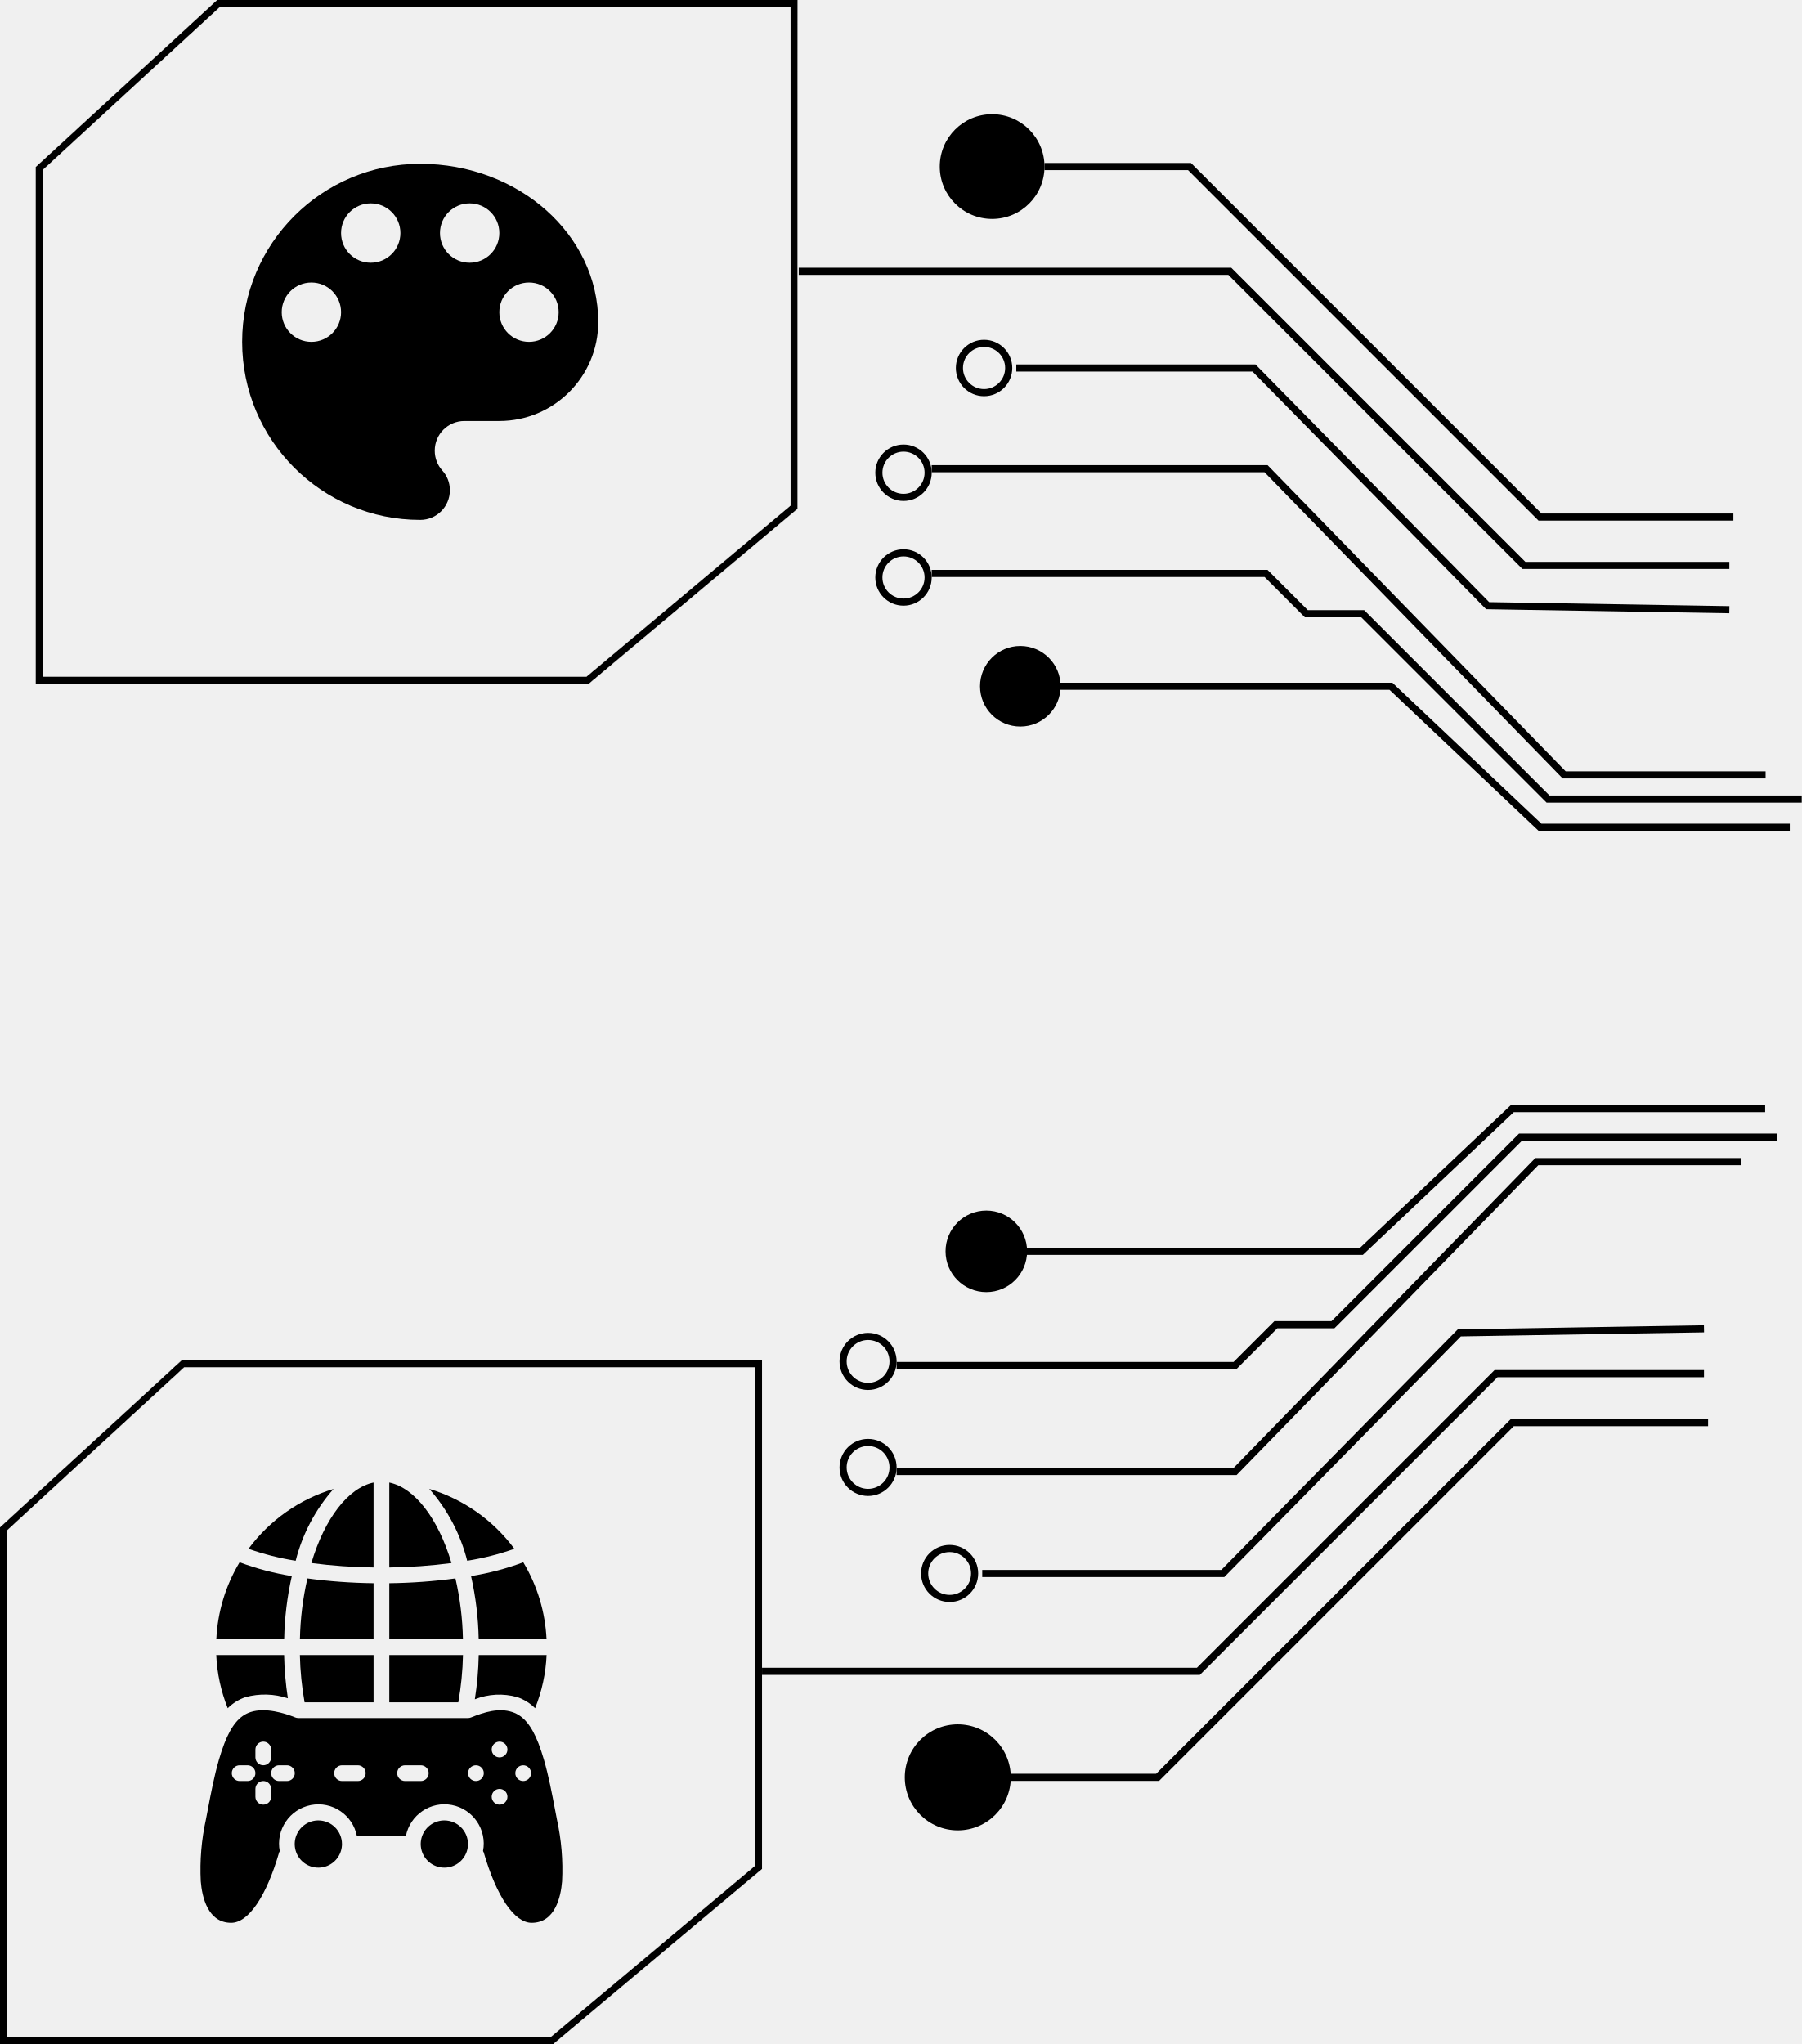
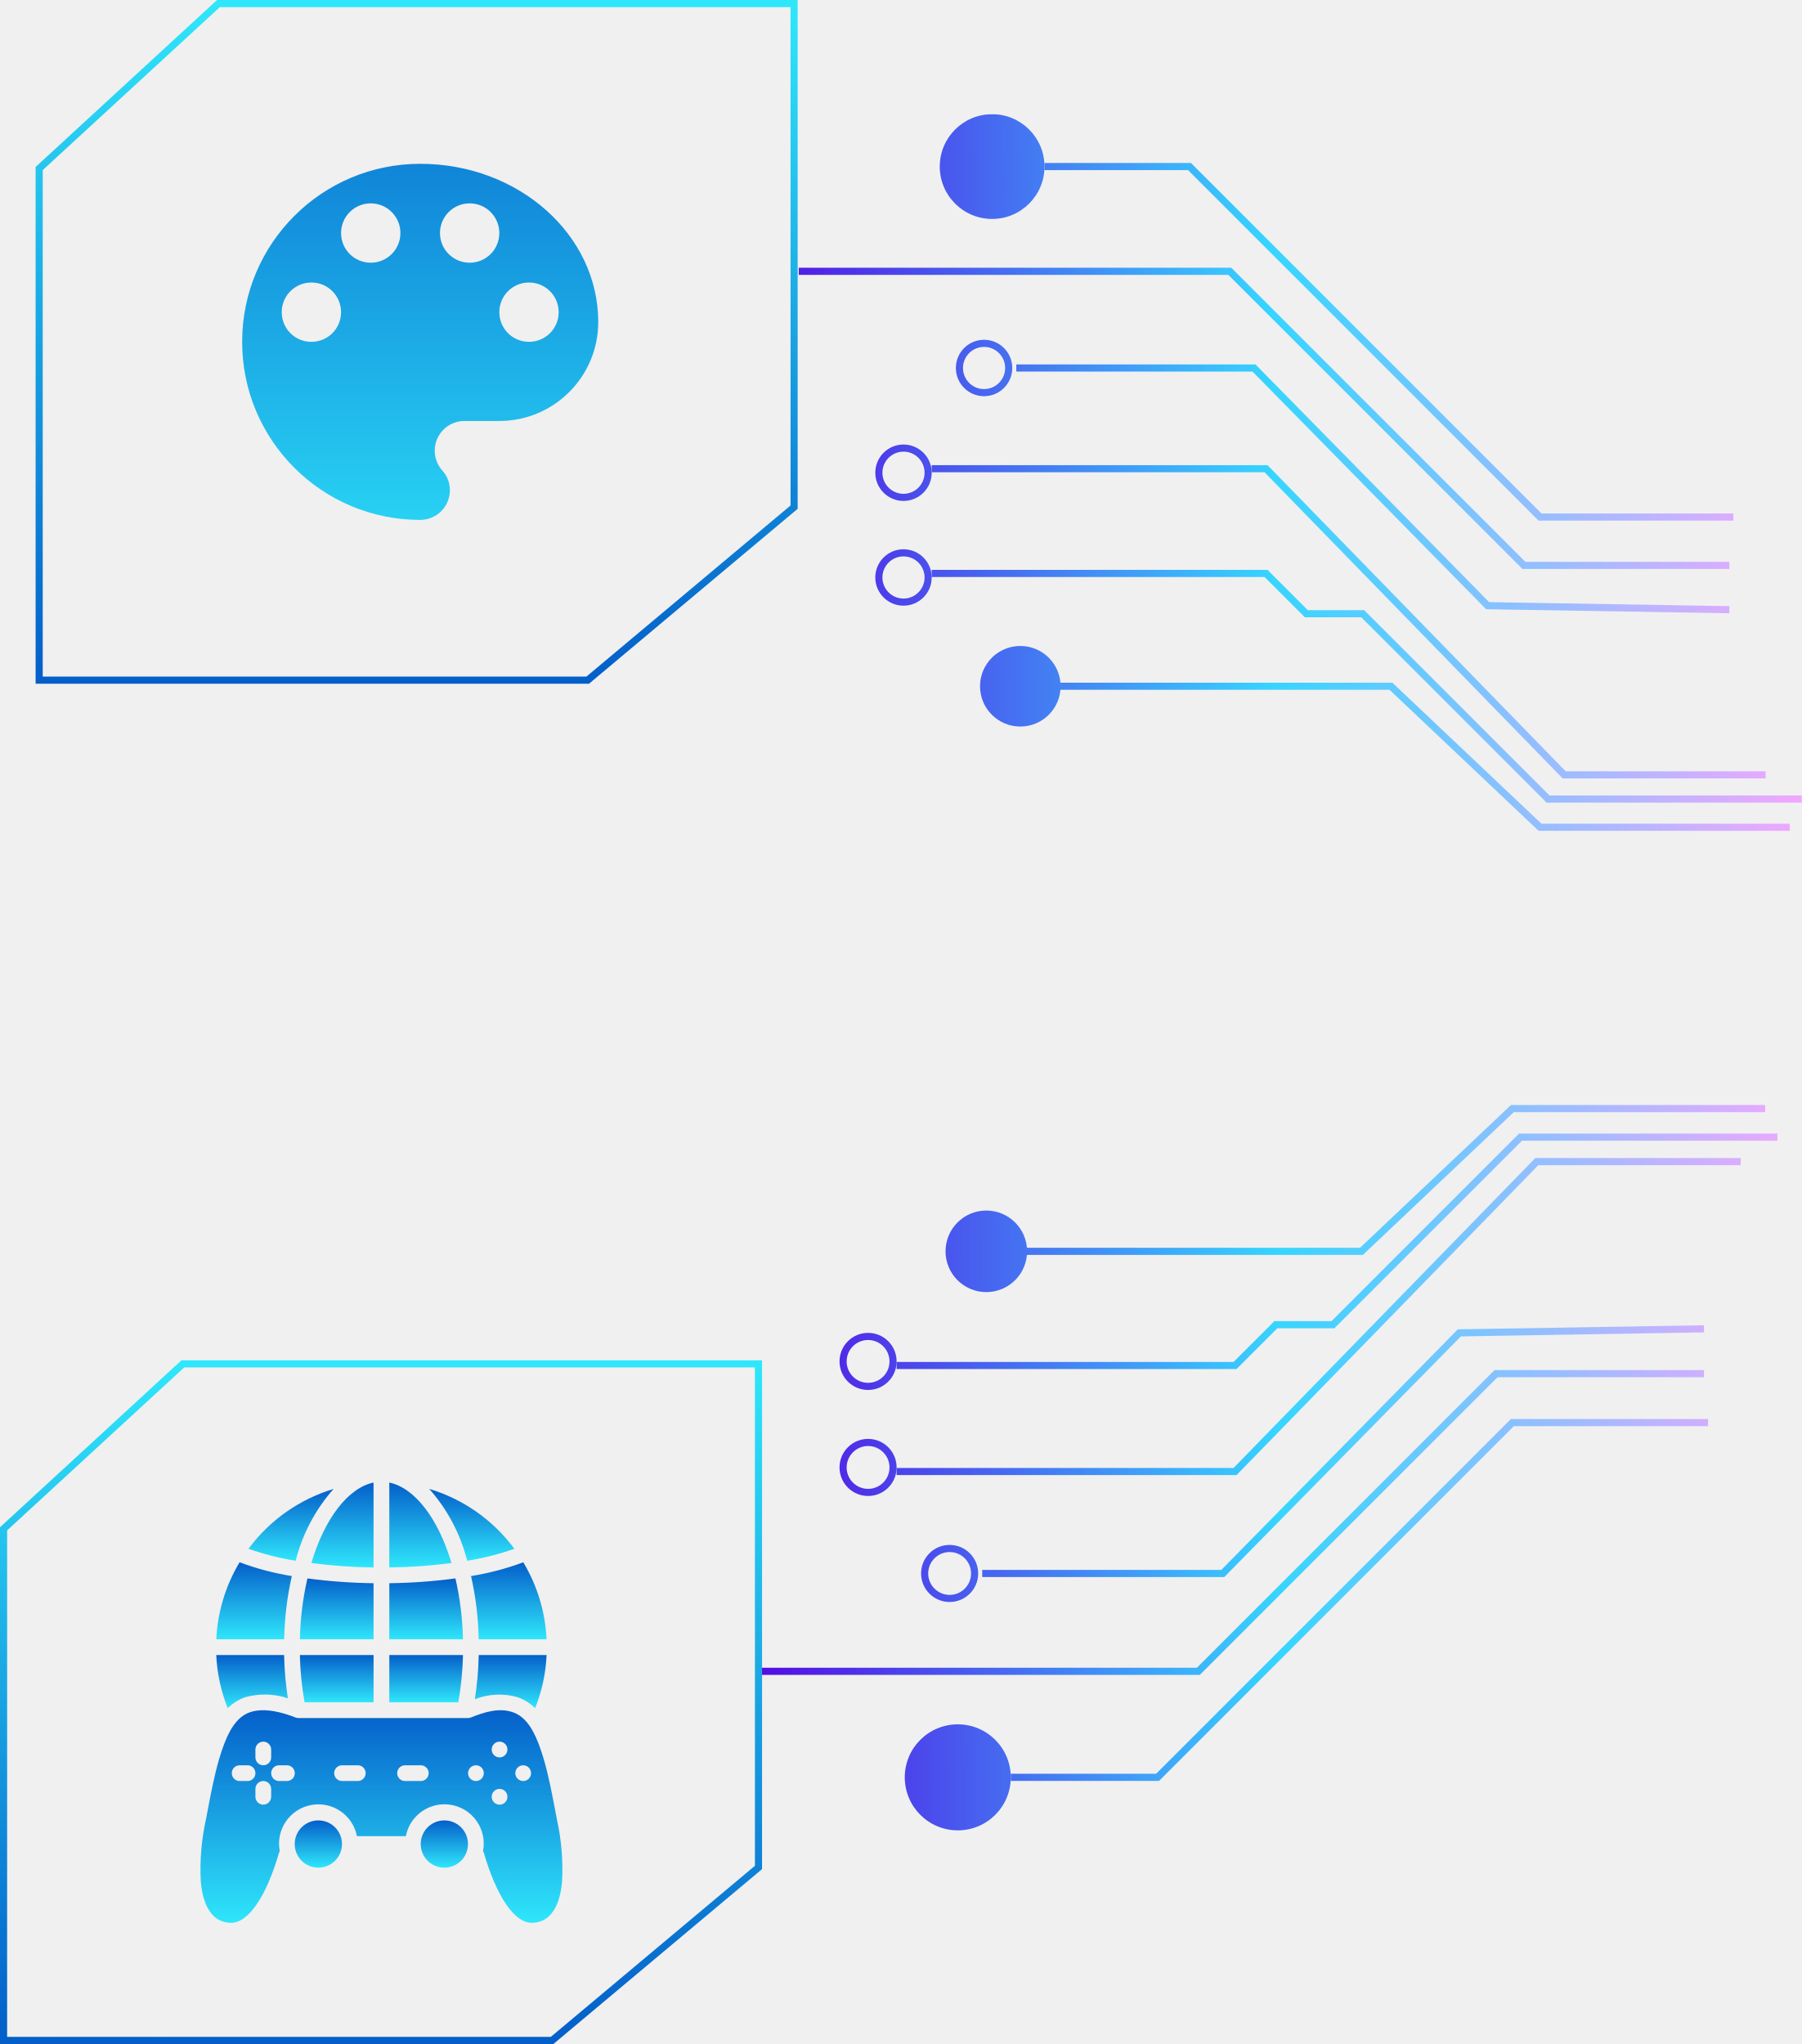
<svg xmlns="http://www.w3.org/2000/svg" width="253" height="287" viewBox="0 0 253 287" fill="none">
  <g filter="url(#filter0_b)">
    <path d="M106.5 191.501L106.5 262.209L77.52 286.501L0.5 286.501L0.5 214.662L25.671 191.501L106.5 191.501Z" stroke="url(#paint0_linear)" />
  </g>
  <g filter="url(#filter1_b)">
    <path d="M111.5 0.5L111.5 71.209L82.52 95.501L5.5 95.501L5.5 23.662L30.671 0.5L111.5 0.5Z" stroke="url(#paint1_linear)" />
  </g>
  <mask id="mask0" mask-type="alpha" maskUnits="userSpaceOnUse" x="106" y="16" width="148" height="242">
    <path d="M239.832 199.746L212.35 199.746L162.538 249.558L141.926 249.558" stroke="white" />
    <path d="M239.258 192.876L210.058 192.876L168.262 234.672L106.999 234.672" stroke="white" />
    <path d="M239.258 186.578L204.905 187.15L171.697 220.931L137.917 220.931" stroke="white" />
    <path d="M244.412 163.103L215.785 163.103L173.416 206.617L125.894 206.617" stroke="white" />
    <path d="M247.848 155.66L212.35 155.66L191.165 175.699L143.644 175.699" stroke="white" />
    <path d="M249.564 159.668L213.494 159.668L187.157 186.005L179.141 186.005L173.415 191.731L125.894 191.731" stroke="white" />
    <circle cx="134.483" cy="249.558" r="7.443" transform="rotate(180 134.483 249.558)" fill="white" />
    <circle cx="138.489" cy="175.699" r="5.725" transform="rotate(180 138.489 175.699)" fill="white" />
    <circle cx="133.338" cy="220.931" r="3.508" transform="rotate(180 133.338 220.931)" stroke="white" />
    <circle cx="121.887" cy="206.044" r="3.508" transform="rotate(180 121.887 206.044)" stroke="white" />
    <circle cx="121.887" cy="191.158" r="3.508" transform="rotate(180 121.887 191.158)" stroke="white" />
    <path d="M243.385 72.599L216.234 72.599L167.022 23.387L146.659 23.387" stroke="white" />
    <path d="M242.818 79.387L213.97 79.387L172.678 38.094L112.153 38.094" stroke="white" />
    <path d="M242.818 85.609L208.879 85.043L176.072 51.67L142.698 51.67" stroke="white" />
    <path d="M247.908 108.801L219.626 108.801L177.768 65.812L130.819 65.812" stroke="white" />
    <path d="M251.303 116.154L216.232 116.154L195.303 96.356L148.354 96.356" stroke="white" />
    <path d="M253 112.195L217.364 112.195L191.344 86.175L183.425 86.175L177.768 80.519L130.819 80.519" stroke="white" />
    <circle r="7.353" transform="matrix(-1 8.74228e-08 8.74228e-08 1 139.305 23.3875)" fill="white" />
    <circle r="5.657" transform="matrix(-1 8.74228e-08 8.74228e-08 1 143.263 96.3565)" fill="white" />
    <circle r="3.46" transform="matrix(-1 8.74228e-08 8.74228e-08 1 138.173 51.67)" stroke="white" />
    <circle r="3.46" transform="matrix(-1 8.74228e-08 8.74228e-08 1 126.861 66.3768)" stroke="white" />
    <circle r="3.46" transform="matrix(-1 8.74228e-08 8.74228e-08 1 126.861 81.0841)" stroke="white" />
  </mask>
  <g mask="url(#mask0)">
    <rect x="253" y="263.001" width="155" height="247" transform="rotate(180 253 263.001)" fill="url(#paint2_linear)" />
  </g>
  <path d="M42.766 239.018H52.452V232.383H42.105C42.153 234.608 42.373 236.827 42.766 239.018Z" fill="url(#paint3_linear)" />
  <path d="M52.451 222.3C49.345 222.264 46.244 222.039 43.166 221.626C42.52 224.43 42.166 227.294 42.111 230.172H52.451V222.3Z" fill="url(#paint4_linear)" />
  <path d="M52.451 208.167C48.895 208.911 45.586 213.194 43.719 219.467C46.615 219.845 49.531 220.053 52.451 220.088V208.167Z" fill="url(#paint5_linear)" />
  <path d="M46.836 209.065C42.052 210.504 37.862 213.451 34.891 217.467C37.043 218.226 39.26 218.788 41.514 219.147C42.457 215.409 44.282 211.952 46.836 209.065Z" fill="url(#paint6_linear)" />
  <path d="M30.363 232.383C30.478 234.945 31.023 237.469 31.977 239.849C32.68 239.143 33.537 238.61 34.48 238.291C36.433 237.762 38.498 237.819 40.419 238.454C40.108 236.444 39.931 234.416 39.891 232.383H30.363Z" fill="url(#paint7_linear)" />
  <path d="M33.641 219.361C31.672 222.638 30.55 226.353 30.375 230.172H39.901C39.956 227.185 40.316 224.212 40.974 221.299C38.472 220.896 36.016 220.247 33.641 219.361Z" fill="url(#paint8_linear)" />
  <path d="M66.141 221.298C66.799 224.212 67.159 227.185 67.214 230.172H76.739C76.564 226.353 75.442 222.638 73.474 219.361C71.099 220.247 68.643 220.895 66.141 221.298Z" fill="url(#paint9_linear)" />
  <path d="M72.63 238.291C73.574 238.61 74.431 239.143 75.135 239.849C76.088 237.468 76.634 234.944 76.748 232.383H67.22C67.179 234.464 66.996 236.54 66.672 238.596C68.571 237.844 70.664 237.737 72.63 238.291Z" fill="url(#paint10_linear)" />
  <path d="M60.27 209.056C62.828 211.945 64.656 215.405 65.6 219.146C67.854 218.788 70.071 218.226 72.224 217.467C69.25 213.447 65.057 210.497 60.27 209.056Z" fill="url(#paint11_linear)" />
  <path d="M54.662 239.018H64.351C64.742 236.827 64.962 234.608 65.008 232.383H54.662V239.018Z" fill="url(#paint12_linear)" />
  <path d="M54.662 230.172H65.001C64.947 227.294 64.593 224.43 63.947 221.625C60.869 222.039 57.768 222.264 54.662 222.3V230.172Z" fill="url(#paint13_linear)" />
  <path d="M54.662 208.167V220.089C57.583 220.053 60.498 219.845 63.394 219.467C61.525 213.189 58.215 208.908 54.662 208.167Z" fill="url(#paint14_linear)" />
  <path d="M44.703 255.605C43.361 255.603 42.15 256.41 41.635 257.649C41.12 258.889 41.402 260.316 42.35 261.266C43.298 262.216 44.725 262.501 45.965 261.989C47.206 261.476 48.015 260.267 48.016 258.925V258.923V258.921C48.014 257.092 46.533 255.609 44.703 255.605Z" fill="url(#paint15_linear)" />
  <path d="M62.397 255.605C61.054 255.603 59.843 256.41 59.328 257.65C58.813 258.889 59.096 260.317 60.044 261.267C60.993 262.217 62.42 262.501 63.66 261.988C64.9 261.475 65.709 260.265 65.709 258.923C65.709 257.093 64.227 255.609 62.397 255.605Z" fill="url(#paint16_linear)" />
  <path d="M77.934 254.095C77.49 251.762 77.03 249.351 76.367 247.064C76.137 246.277 75.891 245.54 75.615 244.813C74.629 242.271 73.493 240.905 71.936 240.391C70.038 239.766 68.025 240.386 66.133 241.149C66.002 241.203 65.862 241.23 65.72 241.23H41.876C41.734 241.23 41.594 241.203 41.462 241.149L41.44 241.141L41.434 241.138C39.985 240.558 37.274 239.701 35.175 240.391C33.619 240.905 32.483 242.271 31.494 244.82C31.216 245.554 30.97 246.29 30.746 247.064C30.084 249.345 29.625 251.752 29.181 254.079L28.917 255.456C28.286 258.315 28.042 261.245 28.191 264.168C28.37 266.339 29.163 269.981 32.463 269.981C34.885 269.981 37.402 266.282 39.196 260.087C39.22 260.03 39.248 259.975 39.282 259.923C38.7 256.931 40.654 254.034 43.646 253.452C46.638 252.871 49.535 254.825 50.117 257.817H56.985C57.562 254.824 60.456 252.866 63.449 253.443C66.441 254.021 68.4 256.914 67.822 259.907C67.859 259.964 67.891 260.024 67.916 260.087C69.71 266.282 72.227 269.981 74.649 269.981C77.949 269.981 78.743 266.339 78.921 264.167C79.07 261.243 78.826 258.312 78.194 255.454L77.934 254.095ZM35.863 245.653C35.863 245.042 36.358 244.547 36.969 244.547C37.58 244.547 38.075 245.042 38.075 245.653V246.759C38.075 247.37 37.58 247.865 36.969 247.865C36.358 247.865 35.863 247.37 35.863 246.759V245.653ZM34.757 250.076H33.651C33.041 250.076 32.546 249.581 32.546 248.97C32.546 248.36 33.041 247.865 33.651 247.865H34.757C35.368 247.865 35.863 248.36 35.863 248.97C35.863 249.581 35.368 250.076 34.757 250.076ZM38.075 252.288C38.075 252.899 37.58 253.394 36.969 253.394C36.358 253.394 35.863 252.899 35.863 252.288V251.182C35.863 250.571 36.358 250.076 36.969 250.076C37.58 250.076 38.075 250.571 38.075 251.182V252.288ZM40.286 250.076H39.181C38.57 250.076 38.075 249.581 38.075 248.97C38.075 248.36 38.57 247.865 39.181 247.865H40.286C40.897 247.865 41.392 248.36 41.392 248.97C41.392 249.581 40.897 250.076 40.286 250.076ZM50.239 250.076H48.027C47.416 250.076 46.921 249.581 46.921 248.97C46.921 248.36 47.416 247.865 48.027 247.865H50.239C50.849 247.865 51.344 248.36 51.344 248.97C51.344 249.581 50.849 250.076 50.239 250.076ZM59.085 250.076H56.874C56.263 250.076 55.768 249.581 55.768 248.97C55.768 248.36 56.263 247.865 56.874 247.865H59.085C59.696 247.865 60.191 248.36 60.191 248.97C60.191 249.581 59.696 250.076 59.085 250.076ZM66.826 250.076C66.215 250.076 65.72 249.581 65.72 248.97C65.72 248.36 66.215 247.865 66.826 247.865C67.437 247.865 67.932 248.36 67.932 248.97C67.932 249.581 67.437 250.076 66.826 250.076ZM70.144 253.394C69.533 253.394 69.038 252.899 69.038 252.288C69.038 251.677 69.533 251.182 70.144 251.182C70.754 251.182 71.249 251.677 71.249 252.288C71.249 252.899 70.754 253.394 70.144 253.394ZM70.144 246.759C69.533 246.759 69.038 246.264 69.038 245.653C69.038 245.042 69.533 244.547 70.144 244.547C70.754 244.547 71.249 245.042 71.249 245.653C71.249 246.264 70.754 246.759 70.144 246.759ZM73.461 250.076C72.85 250.076 72.355 249.581 72.355 248.97C72.355 248.36 72.85 247.865 73.461 247.865C74.072 247.865 74.567 248.36 74.567 248.97C74.567 249.581 74.072 250.076 73.461 250.076Z" fill="url(#paint17_linear)" />
  <g clip-path="url(#clip0)">
    <path d="M59 23C45.194 23 34 34.194 34 48C34 61.806 45.194 73 59 73C61.306 73 63.167 71.139 63.167 68.834C63.167 67.75 62.764 66.778 62.083 66.042C61.431 65.306 61.042 64.347 61.042 63.278C61.042 60.972 62.903 59.111 65.208 59.111H70.111C77.778 59.111 84 52.889 84 45.222C84 32.944 72.806 23 59 23ZM43.722 48C41.417 48 39.556 46.139 39.556 43.834C39.556 41.528 41.417 39.667 43.722 39.667C46.028 39.667 47.889 41.528 47.889 43.834C47.889 46.139 46.028 48 43.722 48ZM52.056 36.889C49.75 36.889 47.889 35.028 47.889 32.722C47.889 30.417 49.75 28.556 52.056 28.556C54.361 28.556 56.222 30.417 56.222 32.722C56.222 35.028 54.361 36.889 52.056 36.889ZM65.944 36.889C63.639 36.889 61.778 35.028 61.778 32.722C61.778 30.417 63.639 28.556 65.944 28.556C68.25 28.556 70.111 30.417 70.111 32.722C70.111 35.028 68.25 36.889 65.944 36.889ZM74.278 48C71.972 48 70.111 46.139 70.111 43.834C70.111 41.528 71.972 39.667 74.278 39.667C76.583 39.667 78.444 41.528 78.444 43.834C78.444 46.139 76.583 48 74.278 48Z" fill="url(#paint18_linear)" />
  </g>
  <defs>
-     <filter id="filter0_b" x="-22" y="169.001" width="151" height="140" filterUnits="userSpaceOnUse" colorInterpolationFilters="sRGB">
-       <feFlood floadopacity="0" result="BackgroundImageFix" />
+     <filter id="filter0_b" x="-22" y="169.001" width="151" height="140" filterUnits="userSpaceOnUse" color-interpolation-filters="sRGB">
+       <feFlood flood-opacity="0" result="BackgroundImageFix" />
      <feGaussianBlur in="BackgroundImage" stdDeviation="11" />
      <feComposite in2="SourceAlpha" operator="in" result="effect1_backgroundBlur" />
      <feBlend mode="normal" in="SourceGraphic" in2="effect1_backgroundBlur" result="shape" />
    </filter>
-     <filter id="filter1_b" x="-17" y="-22" width="151" height="140" filterUnits="userSpaceOnUse" colorInterpolationFilters="sRGB">
-       <feFlood floadopacity="0" result="BackgroundImageFix" />
+     <filter id="filter1_b" x="-17" y="-22" width="151" height="140" filterUnits="userSpaceOnUse" color-interpolation-filters="sRGB">
+       <feFlood flood-opacity="0" result="BackgroundImageFix" />
      <feGaussianBlur in="BackgroundImage" stdDeviation="11" />
      <feComposite in2="SourceAlpha" operator="in" result="effect1_backgroundBlur" />
      <feBlend mode="normal" in="SourceGraphic" in2="effect1_backgroundBlur" result="shape" />
    </filter>
    <linearGradient id="paint0_linear" x1="53.5" y1="287.001" x2="53.5" y2="191.001" gradientUnits="userSpaceOnUse">
-       <stop stopColor="#035EC9" />
-       <stop offset="1" stopColor="#2FE7FB" />
+       <stop stop-color="#035EC9" />
+       <stop offset="1" stop-color="#2FE7FB" />
    </linearGradient>
    <linearGradient id="paint1_linear" x1="58.5" y1="96.001" x2="58.5" y2="0" gradientUnits="userSpaceOnUse">
-       <stop stopColor="#035EC9" />
-       <stop offset="1" stopColor="#2FE7FB" />
+       <stop stop-color="#035EC9" />
+       <stop offset="1" stop-color="#2FE7FB" />
    </linearGradient>
    <linearGradient id="paint2_linear" x1="401" y1="393.501" x2="253" y2="394.501" gradientUnits="userSpaceOnUse">
-       <stop stopColor="#5409E3" />
-       <stop offset="0.501" stopColor="#37D5FF" />
-       <stop offset="1" stopColor="#F1A7FF" />
+       <stop stop-color="#5409E3" />
+       <stop offset="0.501" stop-color="#37D5FF" />
+       <stop offset="1" stop-color="#F1A7FF" />
    </linearGradient>
    <linearGradient id="paint3_linear" x1="47.279" y1="232.383" x2="47.279" y2="239.018" gradientUnits="userSpaceOnUse">
-       <stop stopColor="#045FCA" />
-       <stop offset="1" stopColor="#2FE6FB" />
+       <stop stop-color="#045FCA" />
+       <stop offset="1" stop-color="#2FE6FB" />
    </linearGradient>
    <linearGradient id="paint4_linear" x1="47.281" y1="221.626" x2="47.281" y2="230.172" gradientUnits="userSpaceOnUse">
-       <stop stopColor="#045FCA" />
-       <stop offset="1" stopColor="#2FE6FB" />
+       <stop stop-color="#045FCA" />
+       <stop offset="1" stop-color="#2FE6FB" />
    </linearGradient>
    <linearGradient id="paint5_linear" x1="48.085" y1="208.167" x2="48.085" y2="220.088" gradientUnits="userSpaceOnUse">
-       <stop stopColor="#045FCA" />
-       <stop offset="1" stopColor="#2FE6FB" />
+       <stop stop-color="#045FCA" />
+       <stop offset="1" stop-color="#2FE6FB" />
    </linearGradient>
    <linearGradient id="paint6_linear" x1="40.863" y1="209.065" x2="40.863" y2="219.147" gradientUnits="userSpaceOnUse">
-       <stop stopColor="#045FCA" />
-       <stop offset="1" stopColor="#2FE6FB" />
+       <stop stop-color="#045FCA" />
+       <stop offset="1" stop-color="#2FE6FB" />
    </linearGradient>
    <linearGradient id="paint7_linear" x1="35.391" y1="232.383" x2="35.391" y2="239.849" gradientUnits="userSpaceOnUse">
-       <stop stopColor="#045FCA" />
-       <stop offset="1" stopColor="#2FE6FB" />
+       <stop stop-color="#045FCA" />
+       <stop offset="1" stop-color="#2FE6FB" />
    </linearGradient>
    <linearGradient id="paint8_linear" x1="35.675" y1="219.361" x2="35.675" y2="230.172" gradientUnits="userSpaceOnUse">
-       <stop stopColor="#045FCA" />
-       <stop offset="1" stopColor="#2FE6FB" />
+       <stop stop-color="#045FCA" />
+       <stop offset="1" stop-color="#2FE6FB" />
    </linearGradient>
    <linearGradient id="paint9_linear" x1="71.44" y1="219.361" x2="71.44" y2="230.172" gradientUnits="userSpaceOnUse">
-       <stop stopColor="#045FCA" />
-       <stop offset="1" stopColor="#2FE6FB" />
+       <stop stop-color="#045FCA" />
+       <stop offset="1" stop-color="#2FE6FB" />
    </linearGradient>
    <linearGradient id="paint10_linear" x1="71.71" y1="232.383" x2="71.71" y2="239.849" gradientUnits="userSpaceOnUse">
-       <stop stopColor="#045FCA" />
-       <stop offset="1" stopColor="#2FE6FB" />
+       <stop stop-color="#045FCA" />
+       <stop offset="1" stop-color="#2FE6FB" />
    </linearGradient>
    <linearGradient id="paint11_linear" x1="66.246" y1="209.056" x2="66.246" y2="219.146" gradientUnits="userSpaceOnUse">
-       <stop stopColor="#045FCA" />
-       <stop offset="1" stopColor="#2FE6FB" />
+       <stop stop-color="#045FCA" />
+       <stop offset="1" stop-color="#2FE6FB" />
    </linearGradient>
    <linearGradient id="paint12_linear" x1="59.835" y1="232.383" x2="59.835" y2="239.018" gradientUnits="userSpaceOnUse">
-       <stop stopColor="#045FCA" />
-       <stop offset="1" stopColor="#2FE6FB" />
+       <stop stop-color="#045FCA" />
+       <stop offset="1" stop-color="#2FE6FB" />
    </linearGradient>
    <linearGradient id="paint13_linear" x1="59.832" y1="221.625" x2="59.832" y2="230.172" gradientUnits="userSpaceOnUse">
-       <stop stopColor="#045FCA" />
-       <stop offset="1" stopColor="#2FE6FB" />
+       <stop stop-color="#045FCA" />
+       <stop offset="1" stop-color="#2FE6FB" />
    </linearGradient>
    <linearGradient id="paint14_linear" x1="59.028" y1="208.167" x2="59.028" y2="220.089" gradientUnits="userSpaceOnUse">
-       <stop stopColor="#045FCA" />
-       <stop offset="1" stopColor="#2FE6FB" />
+       <stop stop-color="#045FCA" />
+       <stop offset="1" stop-color="#2FE6FB" />
    </linearGradient>
    <linearGradient id="paint15_linear" x1="44.698" y1="255.605" x2="44.698" y2="262.24" gradientUnits="userSpaceOnUse">
-       <stop stopColor="#045FCA" />
-       <stop offset="1" stopColor="#2FE6FB" />
+       <stop stop-color="#045FCA" />
+       <stop offset="1" stop-color="#2FE6FB" />
    </linearGradient>
    <linearGradient id="paint16_linear" x1="62.392" y1="255.605" x2="62.392" y2="262.24" gradientUnits="userSpaceOnUse">
-       <stop stopColor="#045FCA" />
-       <stop offset="1" stopColor="#2FE6FB" />
+       <stop stop-color="#045FCA" />
+       <stop offset="1" stop-color="#2FE6FB" />
    </linearGradient>
    <linearGradient id="paint17_linear" x1="53.556" y1="240.134" x2="53.556" y2="269.981" gradientUnits="userSpaceOnUse">
-       <stop stopColor="#045FCA" />
-       <stop offset="1" stopColor="#2FE6FB" />
+       <stop stop-color="#045FCA" />
+       <stop offset="1" stop-color="#2FE6FB" />
    </linearGradient>
    <linearGradient id="paint18_linear" x1="59" y1="23" x2="59" y2="73" gradientUnits="userSpaceOnUse">
-       <stop stopColor="#1085D8" />
-       <stop offset="1" stopColor="#28D1F3" />
+       <stop stop-color="#1085D8" />
+       <stop offset="1" stop-color="#28D1F3" />
    </linearGradient>
    <clipPath id="clip0">
      <rect width="50" height="50" fill="white" transform="translate(34 23.0001)" />
    </clipPath>
  </defs>
</svg>
